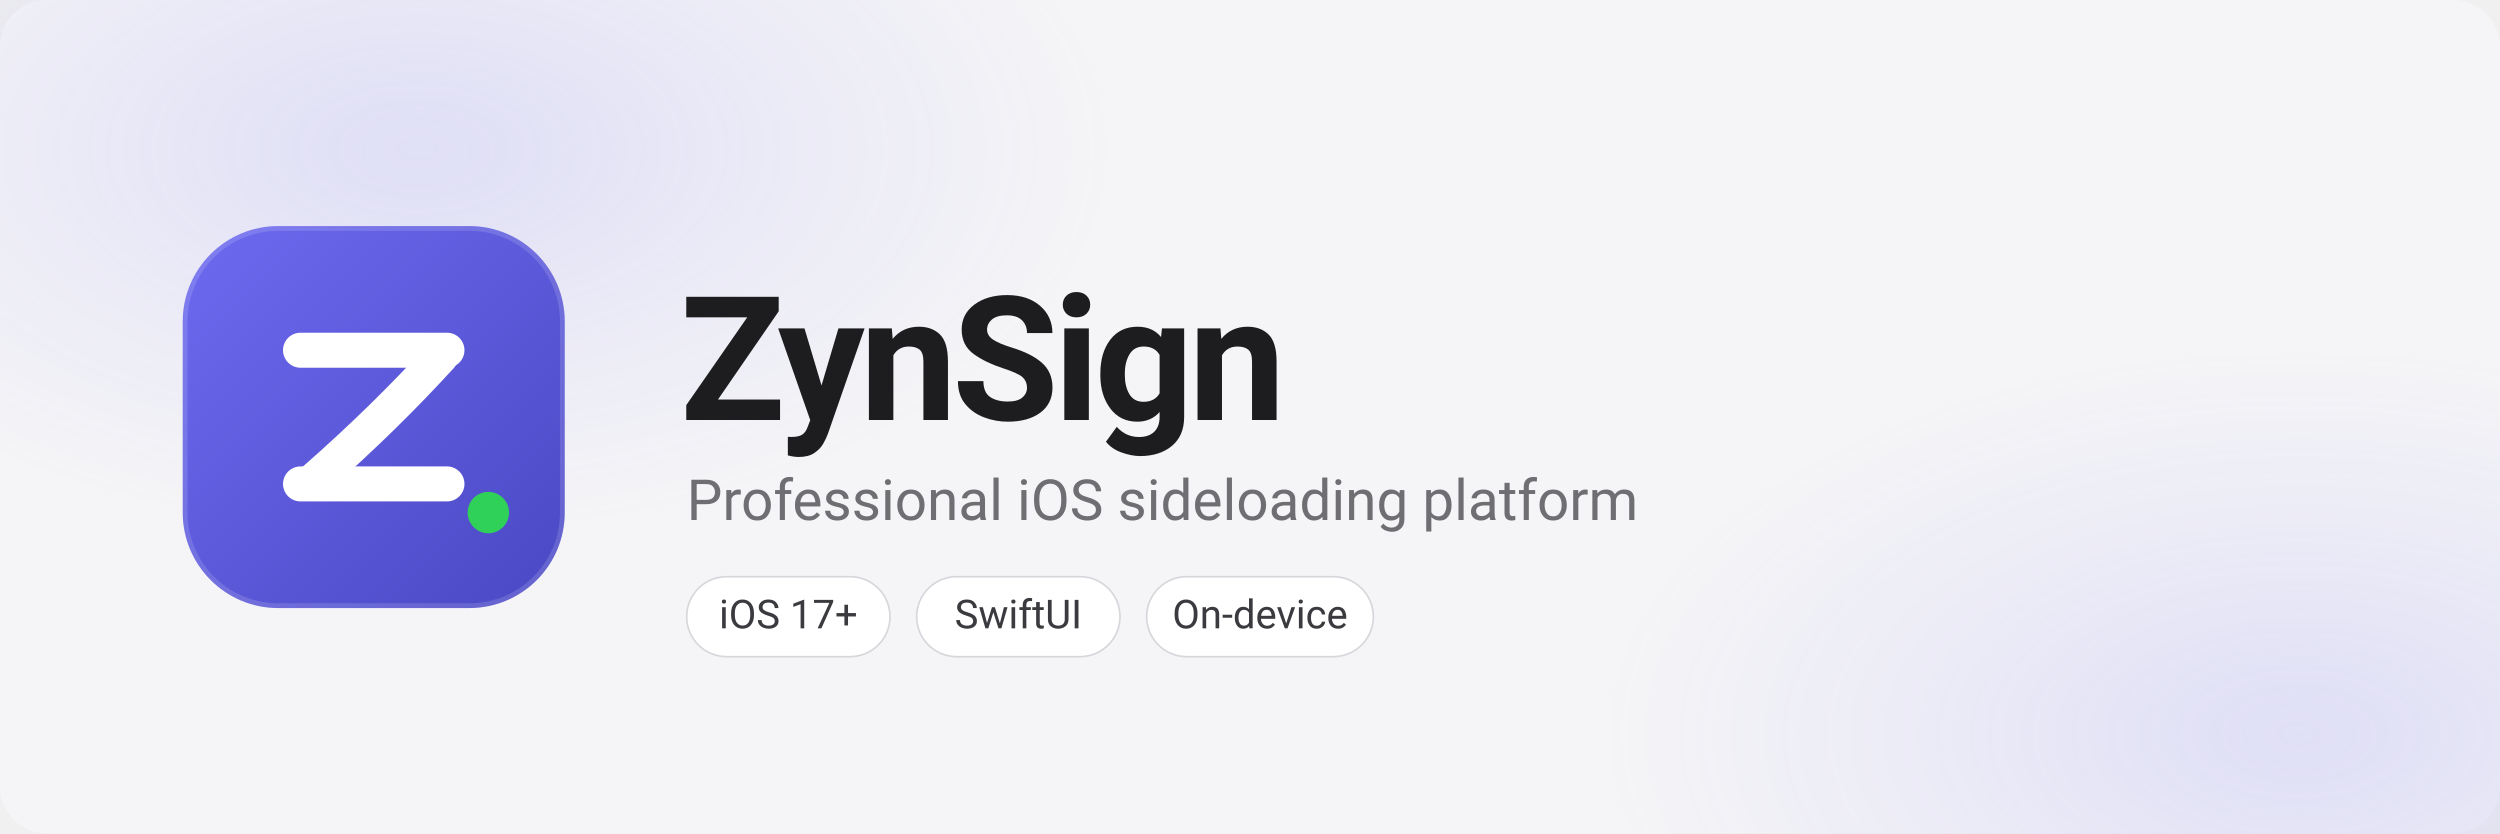
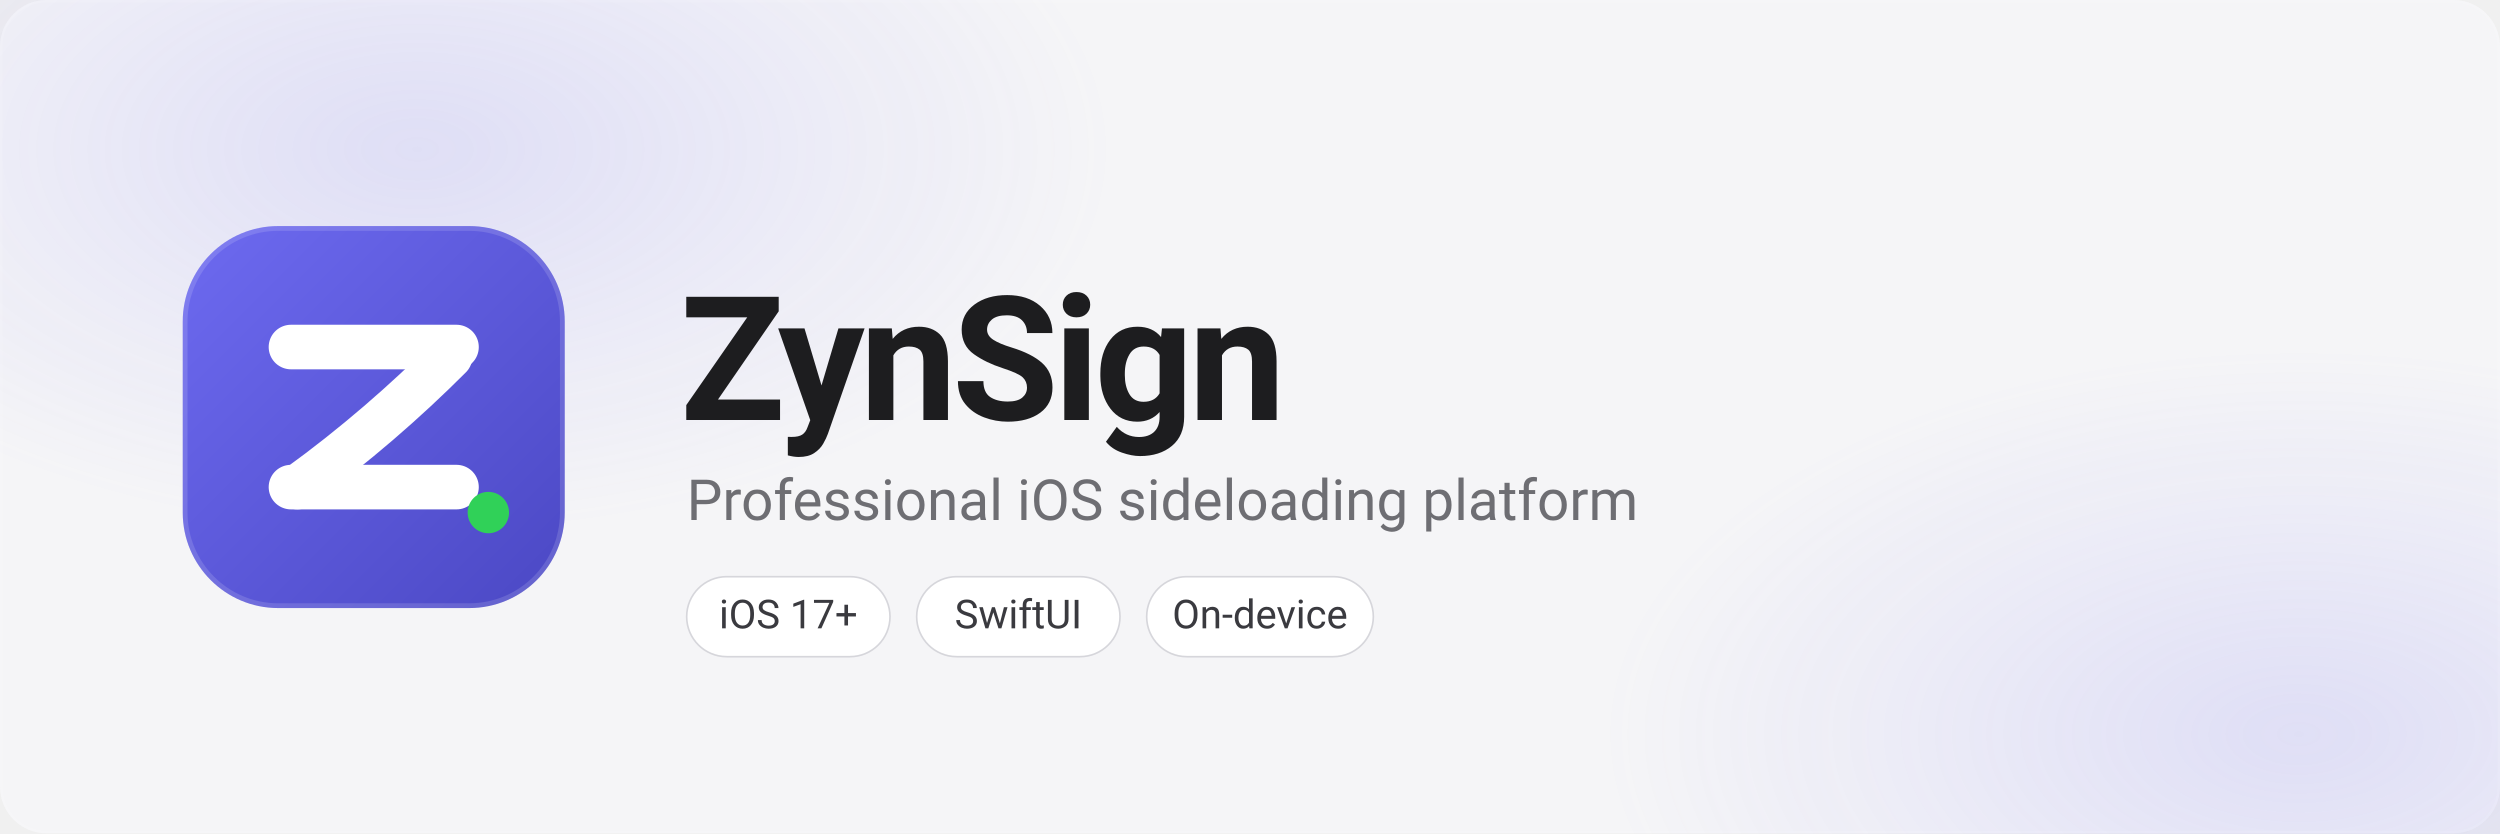
<svg xmlns="http://www.w3.org/2000/svg" viewBox="0 0 1500 500" role="img" aria-label="ZynSign — professional iOS sideloading platform">
  <defs>
    <linearGradient id="tile" x1="0" y1="0" x2="1" y2="1">
      <stop offset="0" stop-color="#6D6AF0" />
      <stop offset="1" stop-color="#4B48C4" />
    </linearGradient>
    <radialGradient id="glow" cx="0.5" cy="0.5" r="0.5">
      <stop offset="0" stop-color="#6D6AF0" stop-opacity="0.16" />
      <stop offset="1" stop-color="#6D6AF0" stop-opacity="0" />
    </radialGradient>
  </defs>
  <rect x="0" y="0" width="1500" height="500" rx="28" fill="#F5F5F7" />
  <ellipse cx="250" cy="90" rx="420" ry="230" fill="url(#glow)" />
  <ellipse cx="1380" cy="440" rx="420" ry="230" fill="url(#glow)" />
+   <rect x="0.75" y="0.75" width="1498.5" height="498.5" rx="27.25" fill="none" stroke="#FFFFFF" stroke-opacity="0.10" stroke-width="1.5" />
  <g transform="translate(102 128) scale(1.91)">
    <rect x="4" y="4" width="120" height="120" rx="30" fill="url(#tile)" />
    <rect x="4.75" y="4.75" width="118.5" height="118.5" rx="29.25" fill="none" stroke="#FFFFFF" stroke-opacity="0.14" stroke-width="1.5" />
-     <g stroke="#FFFFFF" stroke-width="11" stroke-linecap="round" fill="none">
-       <path d="M41 43 H 87" />
-       <path d="M85 45 C 74 57 61 70 45 84" />
-       <path d="M41 85 H 87" />
+     <g stroke="#FFFFFF" stroke-width="14" stroke-linecap="round" fill="none">
+       <path d="M 38 42 H 90" />
+       <path d="M 88 45 C 74 59 58 73 40 86" />
+       <path d="M 38 86 H 90" />
    </g>
    <circle cx="100" cy="94" r="6.5" fill="#30D158" />
  </g>
  <text x="408" y="252" font-family="-apple-system, 'SF Pro Display', 'Segoe UI', Roboto, Helvetica, Arial, sans-serif" font-size="104" font-weight="700" letter-spacing="-3" fill="#1D1D1F">ZynSign</text>
  <text x="412" y="312" font-family="-apple-system, 'SF Pro Text', 'Segoe UI', Roboto, Helvetica, Arial, sans-serif" font-size="34" fill="#6E6E73">Professional iOS sideloading platform</text>
  <g font-family="-apple-system, 'SF Pro Text', 'Segoe UI', Roboto, Helvetica, Arial, sans-serif" font-size="24" fill="#3A3A3F">
    <rect x="412" y="346" width="122" height="48" rx="24" fill="#FFFFFF" stroke="#D6D6DB" />
    <text x="473" y="377" text-anchor="middle">iOS 17+</text>
    <rect x="550" y="346" width="122" height="48" rx="24" fill="#FFFFFF" stroke="#D6D6DB" />
    <text x="611" y="377" text-anchor="middle">SwiftUI</text>
    <rect x="688" y="346" width="136" height="48" rx="24" fill="#FFFFFF" stroke="#D6D6DB" />
    <text x="756" y="377" text-anchor="middle">On-device</text>
  </g>
</svg>
